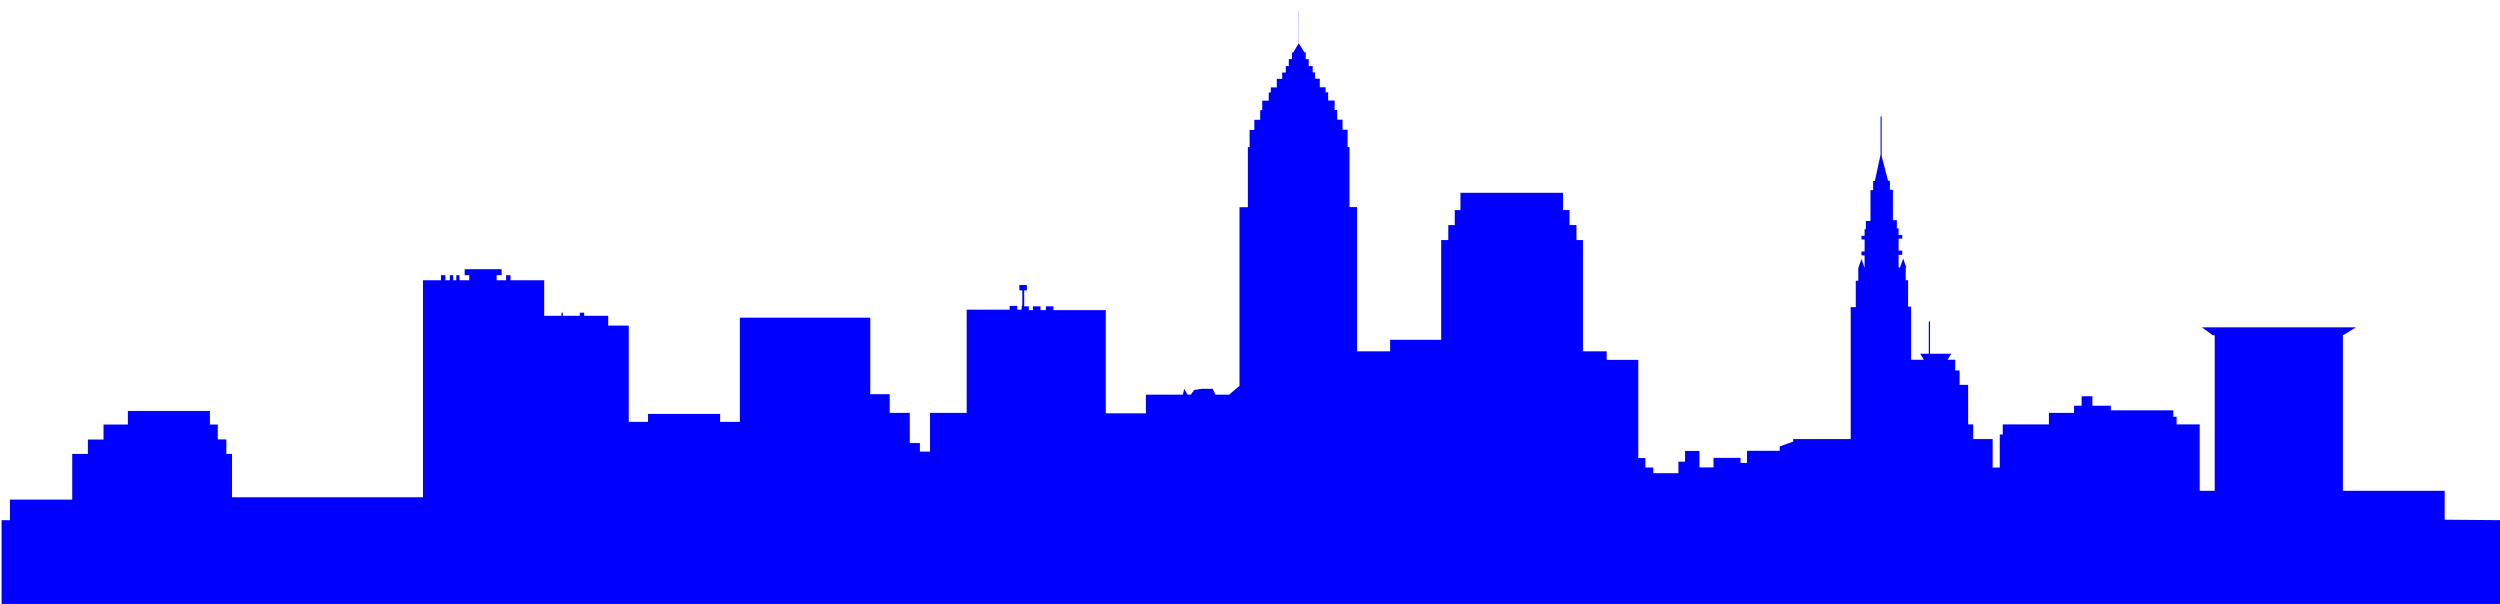
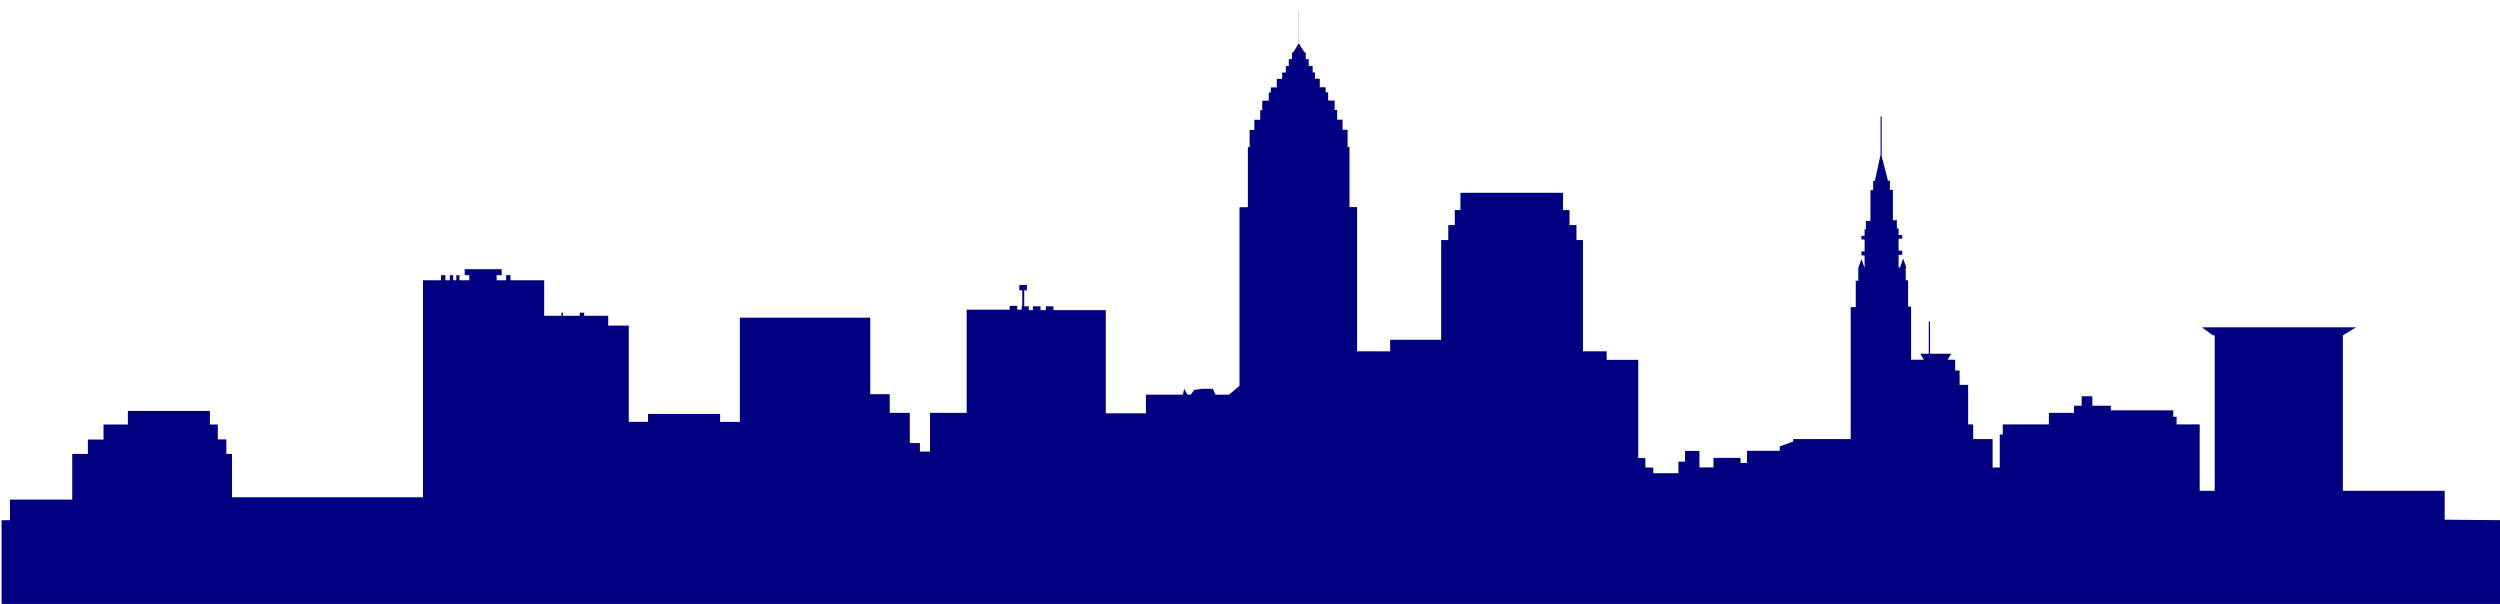
<svg xmlns="http://www.w3.org/2000/svg" version="1.1" id="Слой_2" x="0px" y="0px" viewBox="0 321 1581.7 382.1" enable-background="new 0 321 1581.7 382.1" xml:space="preserve">
  <defs id="defs3371" />
-   <path fill="#000000" d="M1546.7,649.8v-18.3h-64.4v-98.4h0.1l8.2-5h-97.5  l6.9,5h1.2v98.4h-9.5v-42h-14.6v-4.8h-2.1v-4.1h-39.5v-2.9h-11.7v-6h-6.8v6h-4.8v4.5h-15.9v7.3h-29.2v6.4h-1.9v20.9h-4.5v-18h-12.3  v-9.3h-3.2v-25h-5.4v-9.1h-2.8v-6.8h-4.8l2.3-3.8h-13.4v-20.4h-0.8v20.4h-5.4l2.3,3.8h-8.1V515h-1.9v-16.7h-1.5v-8.1h0.4l-2-5.6  l-2,5.6h-0.9v-8h2.3v-2.6h-2.3V472h2.3v-2.3h-2.3v-4.2h-1.1v-5.2h-2.5v-19.2h-1.9v-5.8h-1.2l-4-15.4v-25.2h-0.7v24.1l-3.6,16.7h-1.1  v5.8h-1.7v19.5h-2.9v5.2h-0.8v4.2h-2v2.3h2v7.6h-2v2.5h2v7.9l-2-5.6l-2,5.6v8.1h-1.6v16.7h-3.2v83.5h-36.4v1.6l-8.5,3v2.8h-20.7v7.7  h-4.1v-3.2h-17.1v6h-8.9v-3.6v-6.8h-9.1v6.8h-4.2v7.3h-15.9v-3.6h-5v-6h-4.5v-62.1h-20v-5.4h-15v-70.4h-4.1v-9.5h-4.4v-9.5h-4.1V443  H924v10.9h-3.6v9.5h-4.1v9.5h-4.5V536h-32.3v7.3h-20.9V452h-4.8v-38h-1.2v-10.9h-3.2v-6.4H846v-6.1h-1.6v-6h-4.1v-5.2h-1.6v-3.2H835  v-5.4h-3v-4h-1.5v-4h-2.5v-4.4h-1.9v-4.2h-0.7l-3.7-5.8v-20.3h-0.1v20.4l-3.4,5.7h-0.8v4.2h-2v4.4h-1.9v4.1h-2.3v4h-3.4v5.4H804v3.2  h-1.3v5.2h-4.1v6h-1.3v6.1h-3.7v6.4h-3v10.9h-1.1v38h-5.3v113l-6.6,5.6H769l-1.7-3.7h-7l-4.8,0.7l-2.1,3h-2.1l-2.1-3.7  c0,0-0.5,2.1-0.8,3.7H725v11.8h-25.4v-65.3h-33.1v-2.4h-4.8v2.4h-3.4v-2.4h-4.8v2.4h-2.6v-2.4h-2.9v-10.1h1.7v-3.4h-4.8v3.4h1.9v9.8  h-0.4v2.4h-2.8v-2.4h-4.8v2.4h-27.2v65.3h-23.2v24.5H582v-5.4h-6.4v-19.1h-12.7v-11.8h-12.3V522h-82.5v65.9h-12.5v-5H410v5h-12.2  V527h-13v-6.2h-15.2v-2h-2.8v2h-10.7v-2h-0.9v2h-10.9v-22.5H323v-3.2h-2.8v3.2h-6v-3.2h3.2v-3.8H294v3.8h2.9v3.2h-6.2v-3.2h-2v3.2  h-2v-3.2h-2.1v3.2h-2.8v-3.2H279v3.2h-11.4v137.3H146.8v-27.4h-3.6V599h-5.4v-9.4h-5v-8.6H80.9v8.6H65.5v9.5h-9.9v9.1h-9.9v28.9H6.3  v13H1v53h1580.7v-53L1546.7,649.8L1546.7,649.8z" id="path3367" style="fill:#0000ff" />
+   <path fill="#000000" d="M1546.7,649.8v-18.3h-64.4v-98.4h0.1l8.2-5h-97.5  l6.9,5h1.2v98.4h-9.5v-42h-14.6v-4.8h-2.1v-4.1h-39.5v-2.9h-11.7v-6h-6.8v6h-4.8v4.5h-15.9v7.3h-29.2v6.4h-1.9v20.9h-4.5v-18h-12.3  v-9.3h-3.2v-25h-5.4v-9.1h-2.8v-6.8h-4.8l2.3-3.8h-13.4v-20.4h-0.8v20.4h-5.4l2.3,3.8h-8.1V515h-1.9v-16.7h-1.5v-8.1h0.4l-2-5.6  l-2,5.6h-0.9v-8h2.3v-2.6h-2.3V472h2.3v-2.3h-2.3v-4.2h-1.1v-5.2h-2.5v-19.2h-1.9v-5.8h-1.2l-4-15.4v-25.2h-0.7v24.1l-3.6,16.7h-1.1  v5.8h-1.7v19.5h-2.9v5.2h-0.8v4.2h-2v2.3h2v7.6h-2v2.5h2v7.9l-2-5.6l-2,5.6v8.1h-1.6v16.7h-3.2v83.5h-36.4v1.6l-8.5,3v2.8h-20.7v7.7  h-4.1v-3.2h-17.1v6h-8.9v-3.6v-6.8h-9.1v6.8h-4.2v7.3h-15.9v-3.6h-5v-6h-4.5v-62.1h-20v-5.4h-15v-70.4h-4.1v-9.5h-4.4v-9.5h-4.1V443  H924v10.9h-3.6v9.5h-4.1v9.5h-4.5V536h-32.3v7.3h-20.9V452h-4.8v-38h-1.2v-10.9h-3.2v-6.4H846v-6.1h-1.6v-6h-4.1v-5.2h-1.6v-3.2H835  v-5.4h-3v-4h-1.5v-4h-2.5v-4.4h-1.9v-4.2h-0.7l-3.7-5.8v-20.3h-0.1v20.4l-3.4,5.7h-0.8v4.2h-2v4.4h-1.9v4.1h-2.3v4h-3.4v5.4H804v3.2  h-1.3v5.2h-4.1v6h-1.3v6.1h-3.7v6.4h-3v10.9h-1.1v38h-5.3v113l-6.6,5.6H769l-1.7-3.7h-7l-4.8,0.7l-2.1,3h-2.1l-2.1-3.7  c0,0-0.5,2.1-0.8,3.7H725v11.8h-25.4v-65.3h-33.1v-2.4h-4.8v2.4h-3.4v-2.4h-4.8v2.4h-2.6v-2.4h-2.9v-10.1h1.7v-3.4h-4.8v3.4h1.9v9.8  h-0.4v2.4h-2.8v-2.4h-4.8v2.4h-27.2v65.3h-23.2v24.5H582v-5.4h-6.4v-19.1h-12.7v-11.8h-12.3V522h-82.5v65.9h-12.5v-5H410v5h-12.2  V527h-13v-6.2h-15.2v-2h-2.8v2h-10.7v-2h-0.9v2h-10.9v-22.5H323v-3.2h-2.8v3.2h-6v-3.2h3.2v-3.8H294v3.8h2.9v3.2h-6.2v-3.2h-2v3.2  h-2v-3.2h-2.1v3.2h-2.8v-3.2H279v3.2h-11.4v137.3H146.8v-27.4h-3.6V599h-5.4v-9.4h-5v-8.6H80.9v8.6H65.5v9.5h-9.9v9.1h-9.9v28.9H6.3  v13H1v53h1580.7v-53L1546.7,649.8L1546.7,649.8z" id="path3367" style="fill:#000080" />
</svg>
